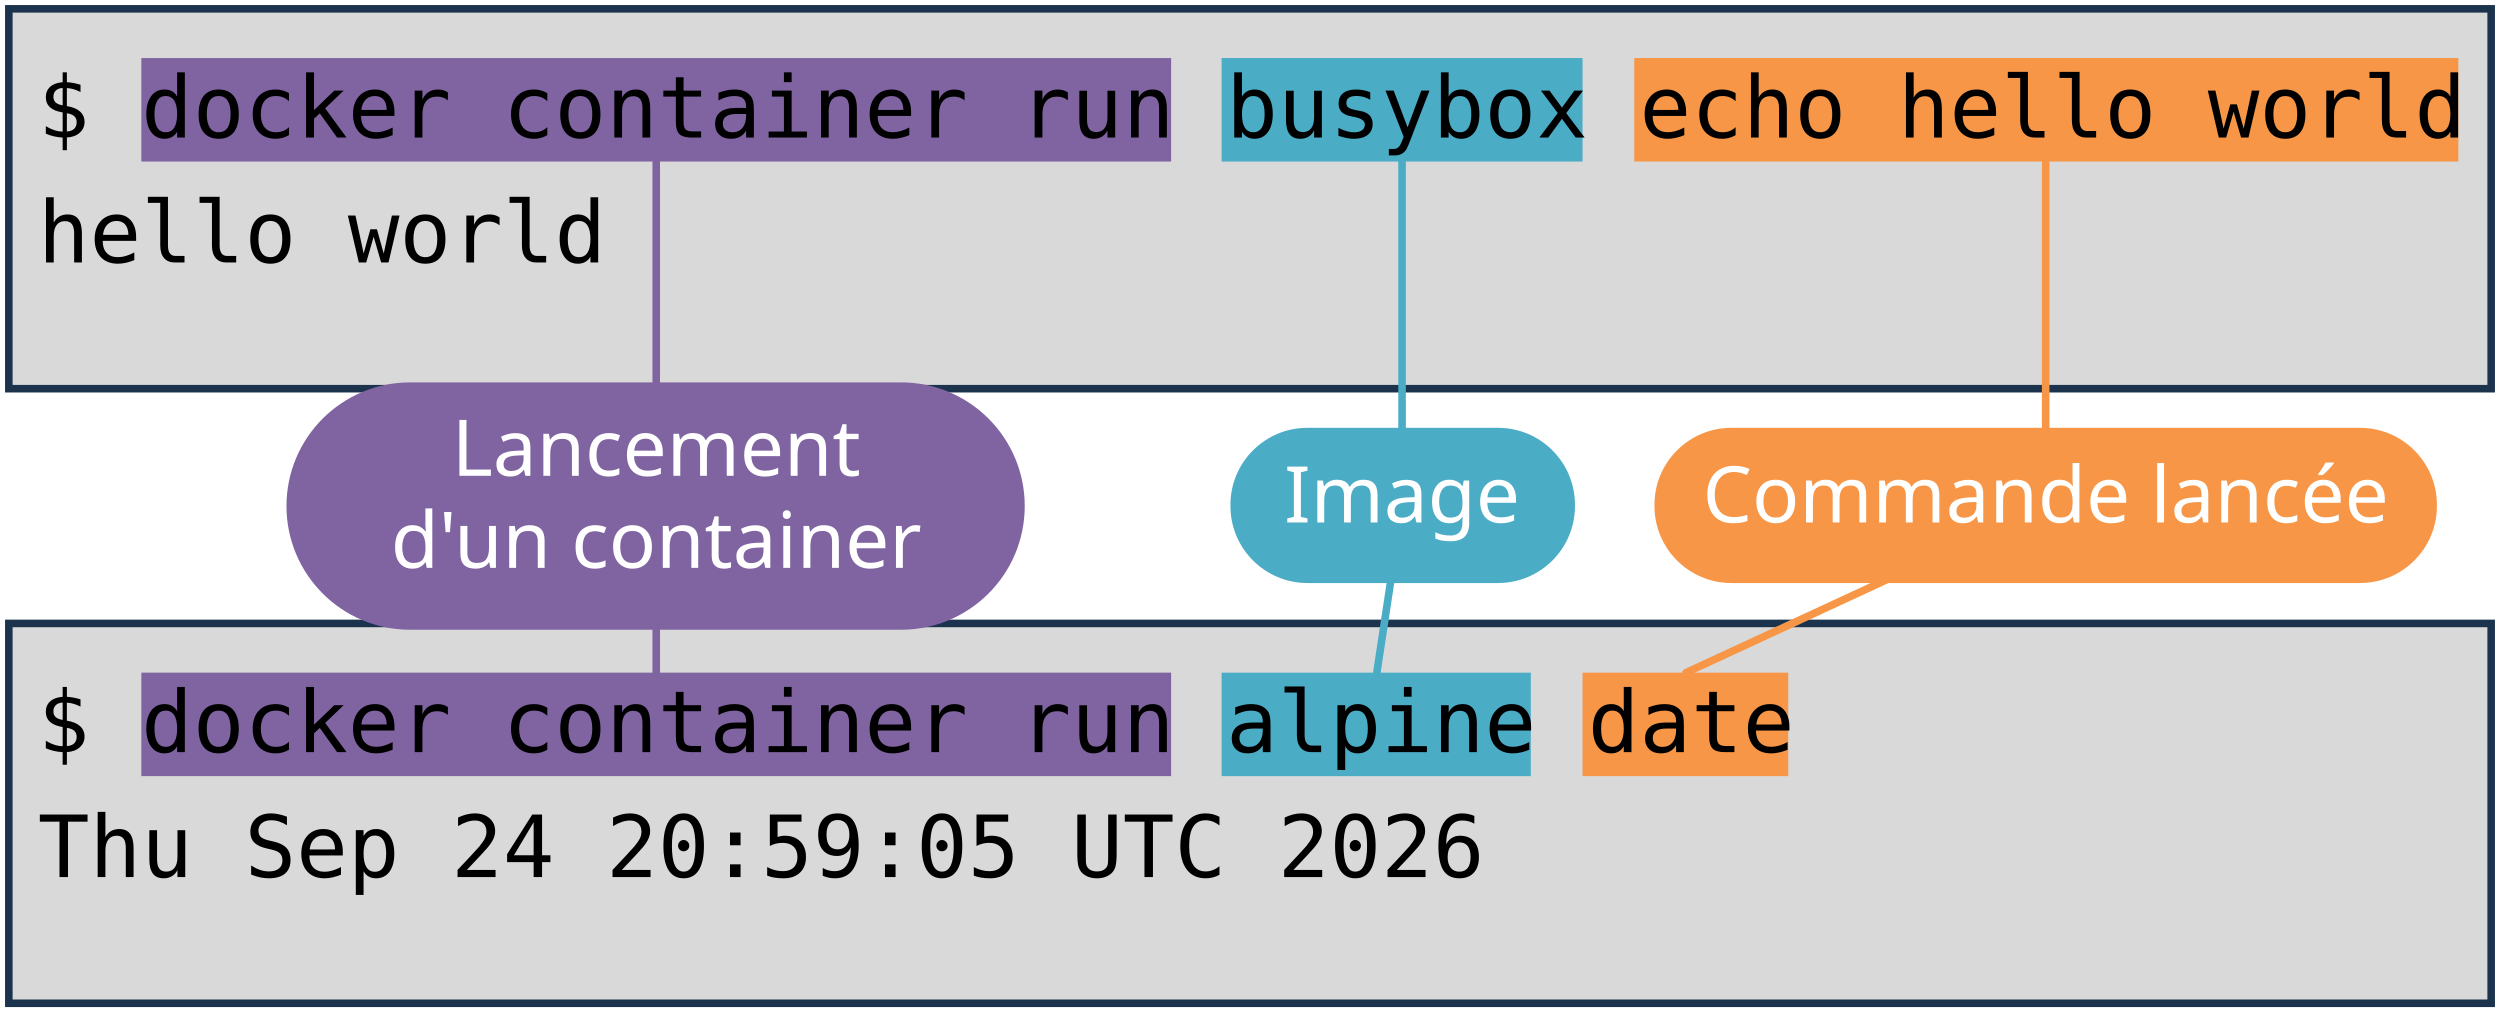
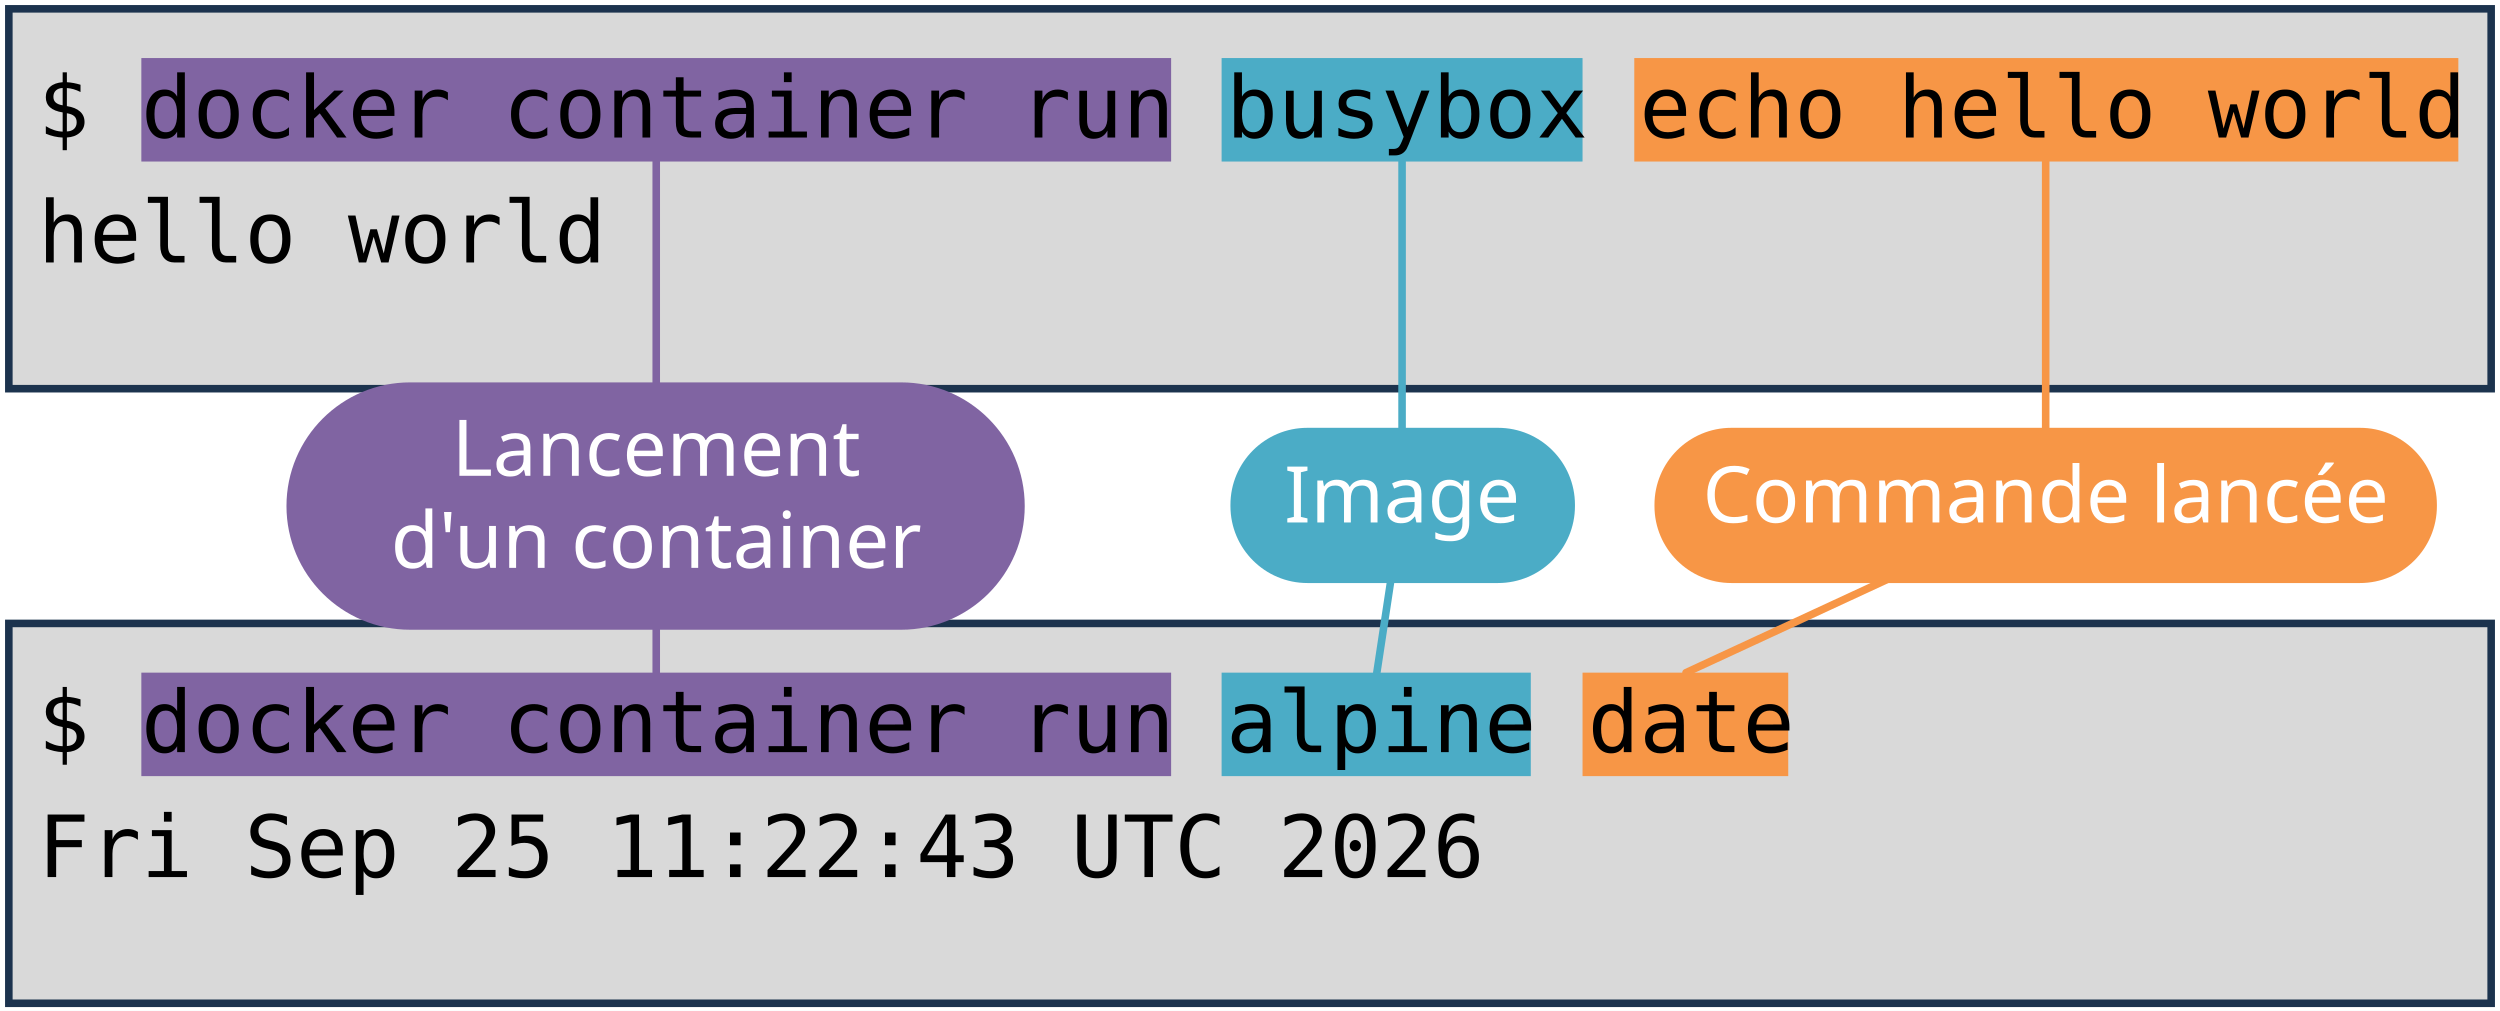
<svg xmlns="http://www.w3.org/2000/svg" viewBox="0 0 1981 801" width="1981" height="801" role="img" aria-label="Deux terminaux : docker container run busybox echo hello world, et docker container run alpine date. Annotations : lancement d'un container, image, commande lancée.">
  <style>
    .code { font-family: "DejaVu Sans Mono", Menlo, Consolas, monospace; font-size: 68px; fill: #000000; }
    .pill { font-family: "Trebuchet MS", "Century Gothic", Verdana, sans-serif; font-size: 62px; text-anchor: middle; }
  </style>
  <rect width="1981" height="801" fill="#FFFFFF" />
  <rect x="7" y="7" width="1967" height="301" fill="#D9D9D9" stroke="#1C334E" stroke-width="6" />
  <rect x="7" y="494" width="1967" height="301" fill="#D9D9D9" stroke="#1C334E" stroke-width="6" />
  <rect x="112" y="46" width="816" height="82" fill="#8064A2" />
  <rect x="112" y="533" width="816" height="82" fill="#8064A2" />
  <rect x="968" y="46" width="286" height="82" fill="#4BACC6" />
  <rect x="968" y="533" width="245" height="82" fill="#4BACC6" />
  <rect x="1295" y="46" width="653" height="82" fill="#F79646" />
  <rect x="1254" y="533" width="163" height="82" fill="#F79646" />
  <text x="30" y="109" class="code" xml:space="preserve">$ docker container run busybox echo hello world</text>
  <text x="30" y="208" class="code" xml:space="preserve">hello world</text>
  <text x="30" y="596" class="code" xml:space="preserve">$ docker container run alpine date</text>
-   <text x="30" y="695" class="code" xml:space="preserve">Thu Sep 24 20:59:05 UTC 2026</text>
+   <text x="30" y="695" class="code" xml:space="preserve">Fri Sep 25 11:22:43 UTC 2026</text>
  <path d="M 520 401 L 520 128" stroke="#8064A2" stroke-width="6" fill="none" stroke-linecap="round" />
  <path d="M 520 401 L 520 533" stroke="#8064A2" stroke-width="6" fill="none" stroke-linecap="round" />
  <rect x="227" y="303" width="585" height="196" rx="98" fill="#8064A2" />
  <text x="520" y="377" class="pill" fill="#FFFFFF">Lancement</text>
  <text x="520" y="450" class="pill" fill="#FFFFFF">d'un container</text>
  <path d="M 1111 401 L 1111 128" stroke="#4BACC6" stroke-width="6" fill="none" stroke-linecap="round" />
  <path d="M 1111 401 L 1091 533" stroke="#4BACC6" stroke-width="6" fill="none" stroke-linecap="round" />
  <rect x="975" y="339" width="273" height="123" rx="61" fill="#4BACC6" />
  <text x="1111" y="414" class="pill" fill="#FFFFFF">Image</text>
  <path d="M 1621 401 L 1621 128" stroke="#F79646" stroke-width="6" fill="none" stroke-linecap="round" />
  <path d="M 1621 401 L 1336 533" stroke="#F79646" stroke-width="6" fill="none" stroke-linecap="round" />
  <rect x="1311" y="339" width="620" height="123" rx="61" fill="#F79646" />
  <text x="1621" y="414" class="pill" fill="#FFFFFF">Commande lancée</text>
</svg>
